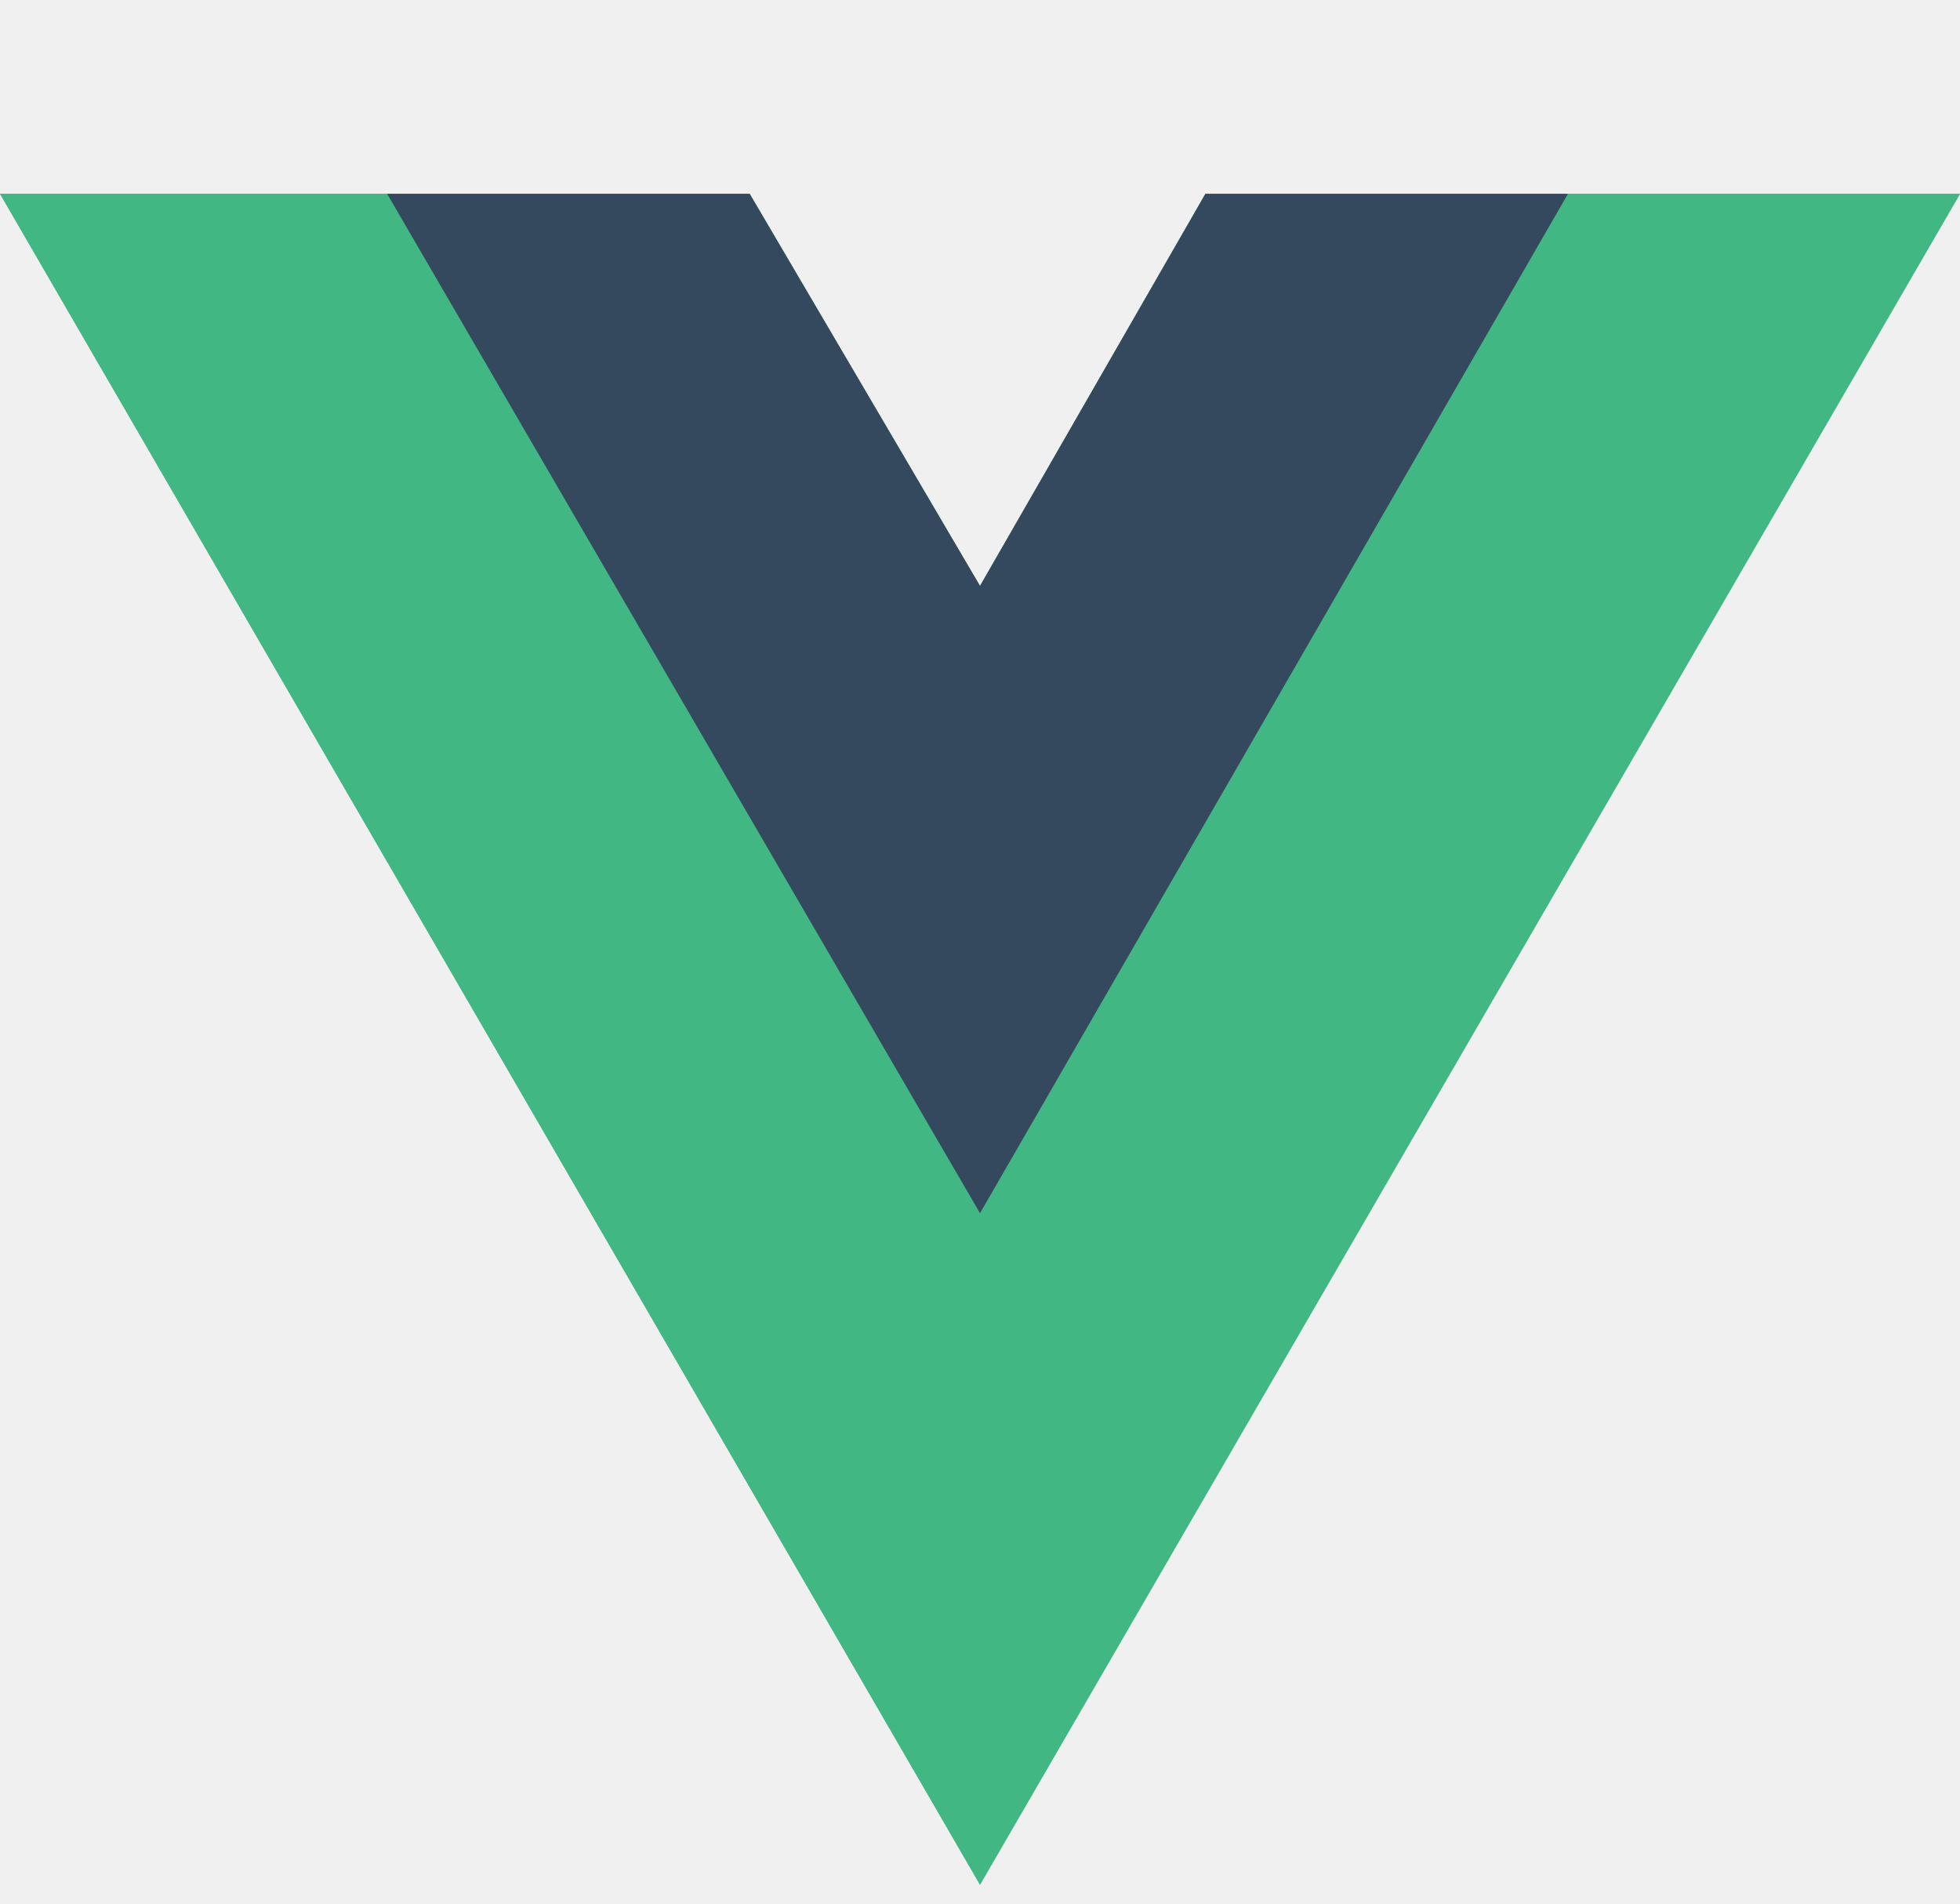
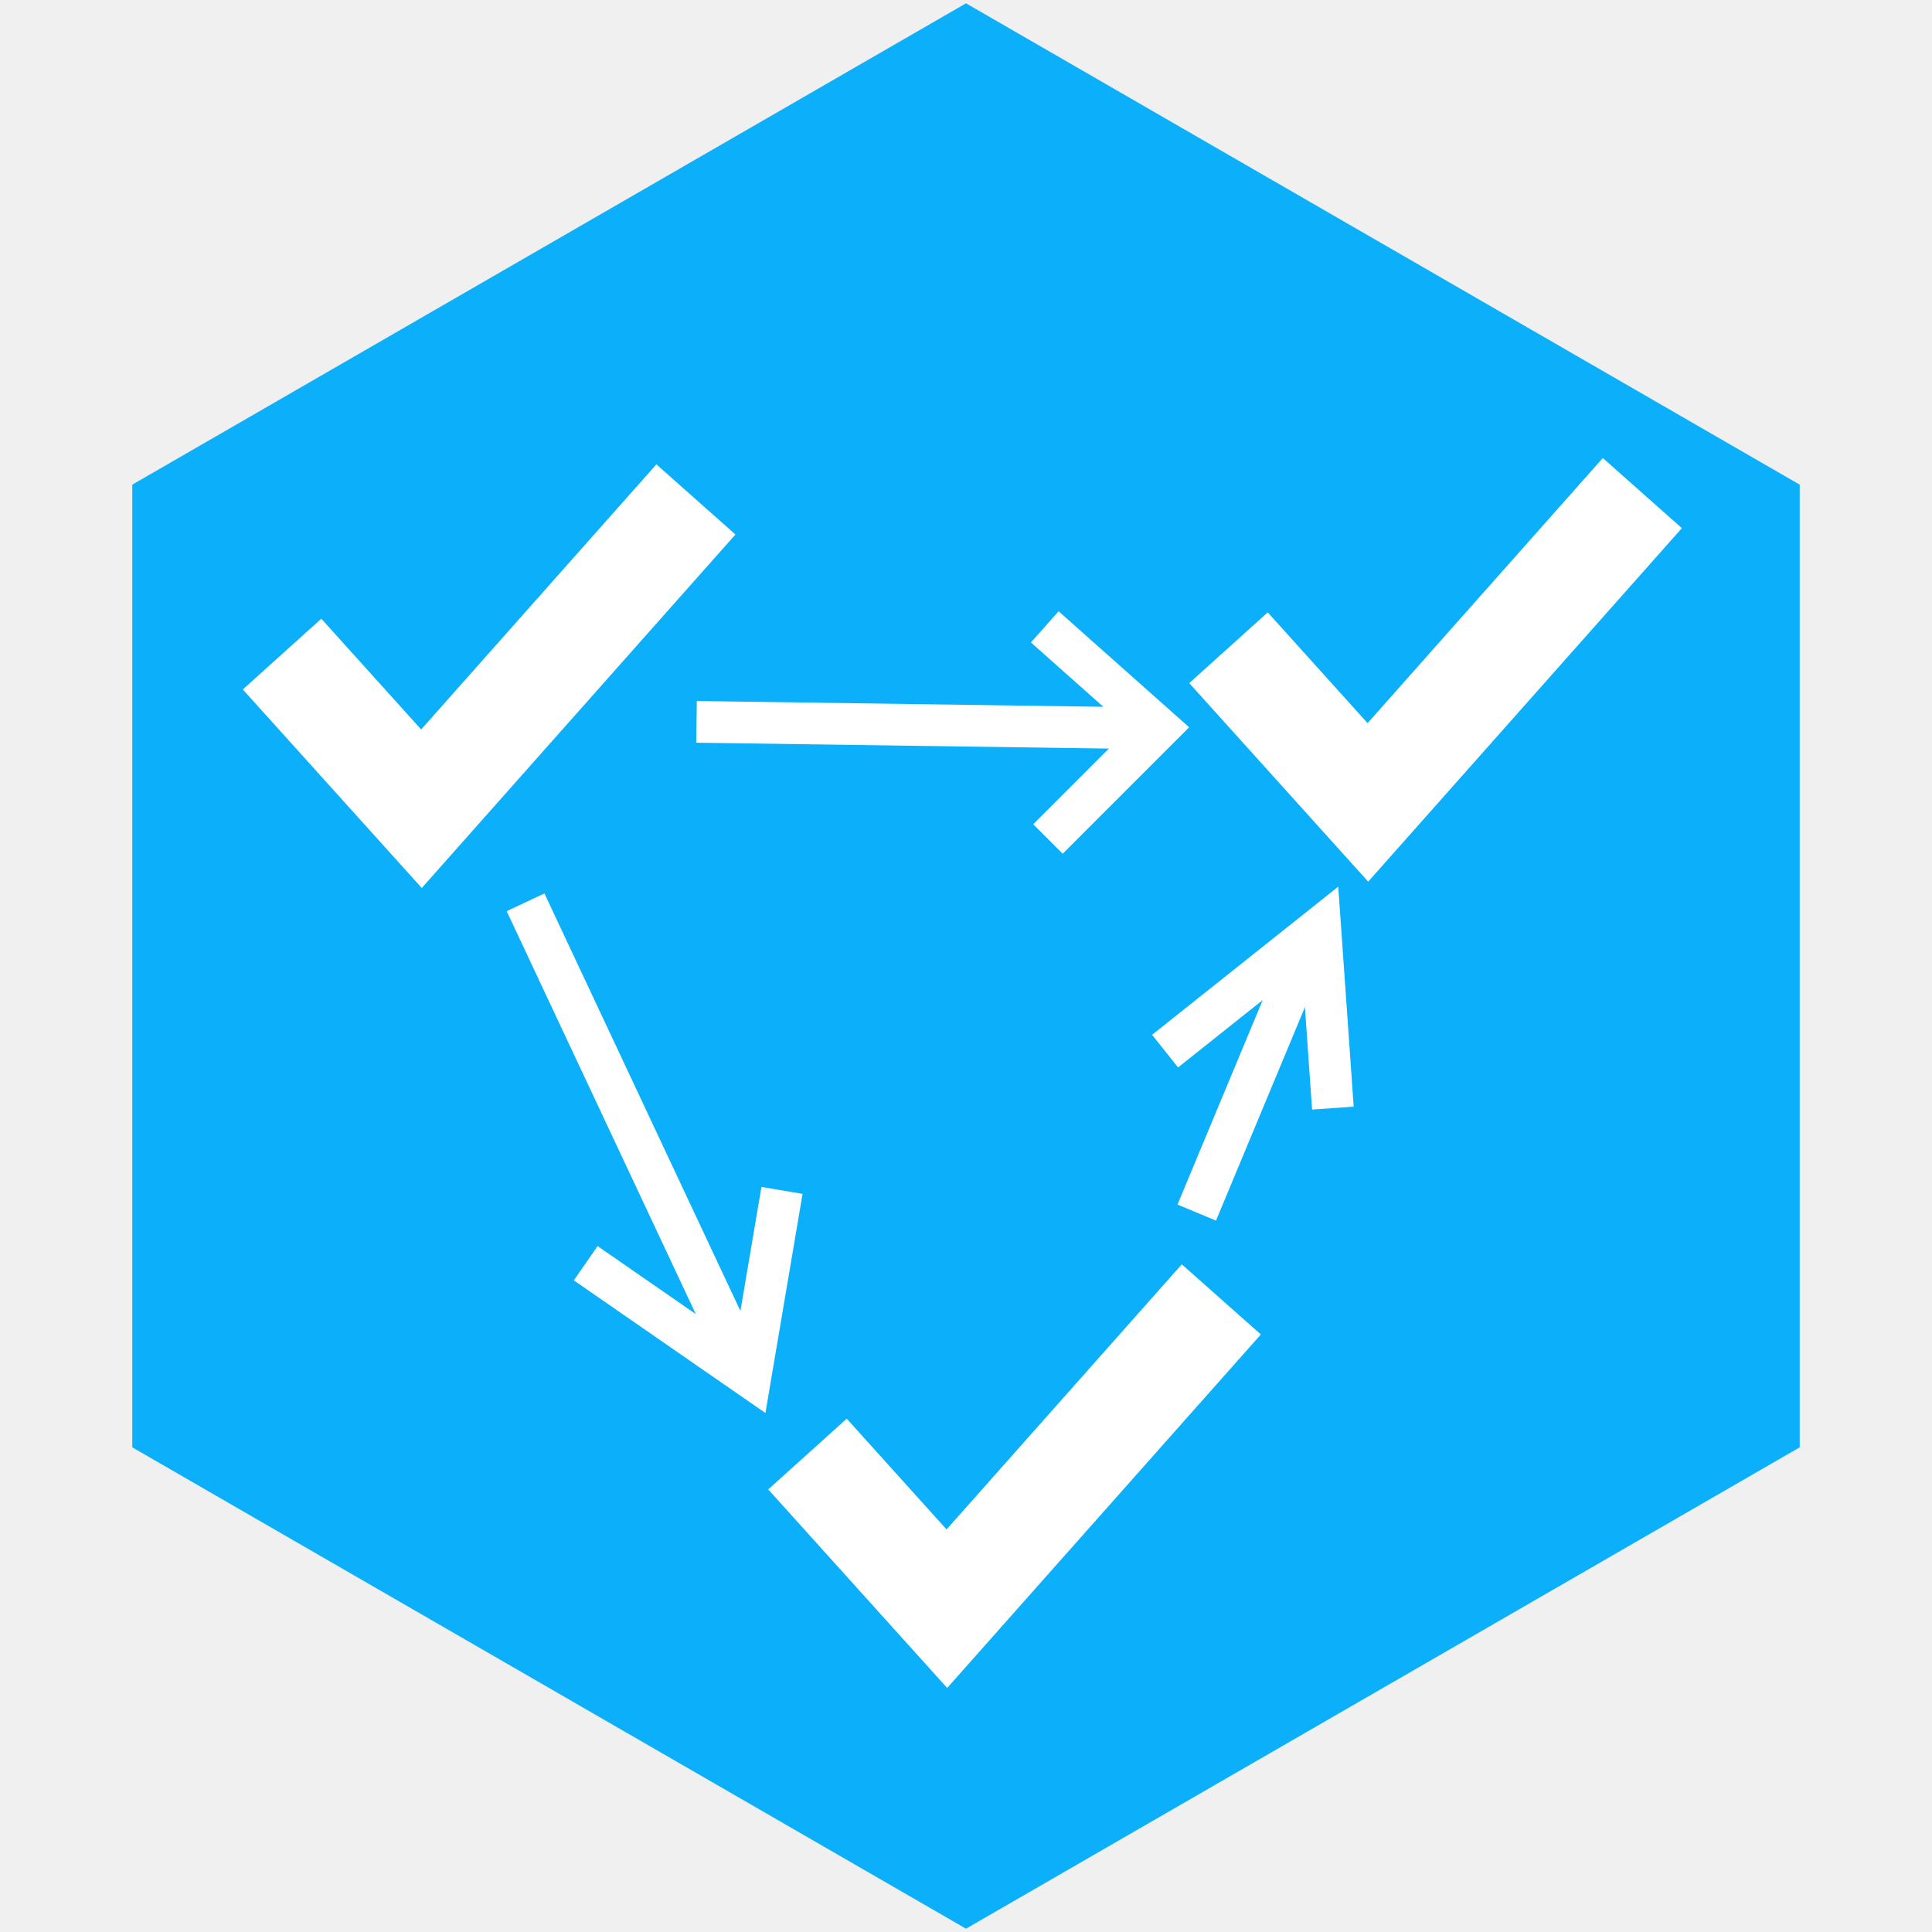
- <svg xmlns="http://www.w3.org/2000/svg" aria-hidden="true" role="img" class="iconify iconify--logos" width="37.07" height="36" preserveAspectRatio="xMidYMid meet" viewBox="0 0 256 198">
-   <path fill="#41B883" d="M204.8 0H256L128 220.8L0 0h97.92L128 51.2L157.44 0h47.36Z" />
-   <path fill="#41B883" d="m0 0l128 220.8L256 0h-51.2L128 132.48L50.56 0H0Z" />
-   <path fill="#35495E" d="M50.56 0L128 133.12L204.8 0h-47.36L128 51.2L97.92 0H50.56Z" />
+ <svg xmlns="http://www.w3.org/2000/svg" version="1.1" width="1024" height="1024" viewBox="0 0 640 640" xml:space="preserve" id="svg57">
+   <defs id="defs4">
+ </defs>
+   <g transform="matrix(0 -1.53466 1.53466 0 320 320)" id="O6xv2RhWXTYyCHupzrXCR">
+     <path style="stroke:rgb(188, 30, 105);stroke-width:0;stroke-dasharray:none;stroke-linecap:butt;stroke-dashoffset:0;stroke-linejoin:miter;stroke-miterlimit:4;fill:#0cb0fa;fill-rule:nonzero;opacity:1;fill-opacity:1" transform=" translate(-207.8016, -179.9615)" d="M 311.703 0 L 415.603 179.961 L 311.703 359.923 L 103.901 359.923 L 0 179.961 L 103.901 0 z" stroke-linecap="round" id="path6" />
+   </g>
+   <g transform="matrix(1 0 0 1 320 634.9493)" id="LqzsvMLcsvKzOe9OPQeF-">
+     <path style="stroke: rgb(0,0,0); stroke-width: 1; stroke-dasharray: none; stroke-linecap: butt; stroke-dashoffset: 0; stroke-linejoin: miter; stroke-miterlimit: 4; fill: rgb(255,255,255); fill-opacity: 0; fill-rule: nonzero; opacity: 1;" transform=" translate(0, 0)" d="M 0 0" stroke-linecap="round" id="path9" />
+   </g>
+   <g transform="matrix(4.396148,0,0,4.396148,320,880.2781)" id="B4okDYqjRxDuNxze6iR00-0">
+ 
+ </g>
+   <g transform="matrix(1 0 0 1 317.6925 317.779)" id="eqgRJ13k9n4TOXWCNREMZ">
+     <g id="g54" style="">
+       <g transform="translate(157.8067,-103.203)" id="3qflUAiCUYKYwAu38b_dx">
+         <path style="opacity:1;fill:#ffffff;fill-opacity:0;fill-rule:nonzero;stroke:#ffffff;stroke-width:35;stroke-linecap:butt;stroke-linejoin:miter;stroke-miterlimit:4;stroke-dasharray:none;stroke-dashoffset:0" d="M -68.546,0 -22.368,51.229 68.546,-51.229" stroke-linecap="round" id="path45" />
+       </g>
+       <g transform="translate(18.33997,163.8943)" id="yd_U3SO8G1P480DfaCs11">
+         <path style="opacity:1;fill:#ffffff;fill-opacity:0;fill-rule:nonzero;stroke:#ffffff;stroke-width:35;stroke-linecap:butt;stroke-linejoin:miter;stroke-miterlimit:4;stroke-dasharray:none;stroke-dashoffset:0" d="M -68.546,0 -22.368,51.229 68.546,-51.229" stroke-linecap="round" id="path48" />
+       </g>
+       <g transform="translate(-155.7091,-101.1054)" id="omPv5zxxk7NdARvs3img5">
+         <path style="opacity:1;fill:#ffffff;fill-opacity:0;fill-rule:nonzero;stroke:#ffffff;stroke-width:35;stroke-linecap:butt;stroke-linejoin:miter;stroke-miterlimit:4;stroke-dasharray:none;stroke-dashoffset:0" d="M -68.546,0 -22.368,51.229 68.546,-51.229" stroke-linecap="round" id="path51" />
+       </g>
+     </g>
+   </g>
+   <g transform="matrix(0,-1.53466,1.53466,0,320,320)" id="O6xv2RhWXTYyCHupzrXCR-0">
+ 
+ </g>
+   <path style="fill:none;stroke:#ffffff;stroke-width:13.812;stroke-linecap:butt;stroke-linejoin:miter;stroke-dasharray:none;stroke-opacity:1" d="m 194.024,418.463 54.537,37.756 10.488,-61.878" id="path399" />
+   <path style="fill:none;stroke:#ffffff;stroke-width:13.812;stroke-linecap:butt;stroke-linejoin:miter;stroke-dasharray:none;stroke-opacity:1" d="m 385.951,348.195 51.39,-40.902 4.195,59.78" id="path401" />
+   <path style="fill:none;stroke:#ffffff;stroke-width:13.812;stroke-linecap:butt;stroke-linejoin:miter;stroke-dasharray:none;stroke-opacity:1" d="m 346.097,207.658 37.756,33.561 -36.707,36.707" id="path403" />
+   <path style="fill:none;stroke:#ffffff;stroke-width:13.812;stroke-linecap:butt;stroke-linejoin:miter;stroke-dasharray:none;stroke-opacity:1" d="m 230.731,239.122 146.829,2.098" id="path405" />
+   <path style="fill:none;stroke:#ffffff;stroke-width:13.812;stroke-linecap:butt;stroke-linejoin:miter;stroke-dasharray:none;stroke-opacity:1" d="m 433.146,313.585 -36.707,88.097" id="path407" />
+   <path style="fill:none;stroke:#ffffff;stroke-width:13.812;stroke-linecap:butt;stroke-linejoin:miter;stroke-opacity:1;stroke-dasharray:none" d="M 246.463,453.073 174.097,298.902" id="path409" />
</svg>
